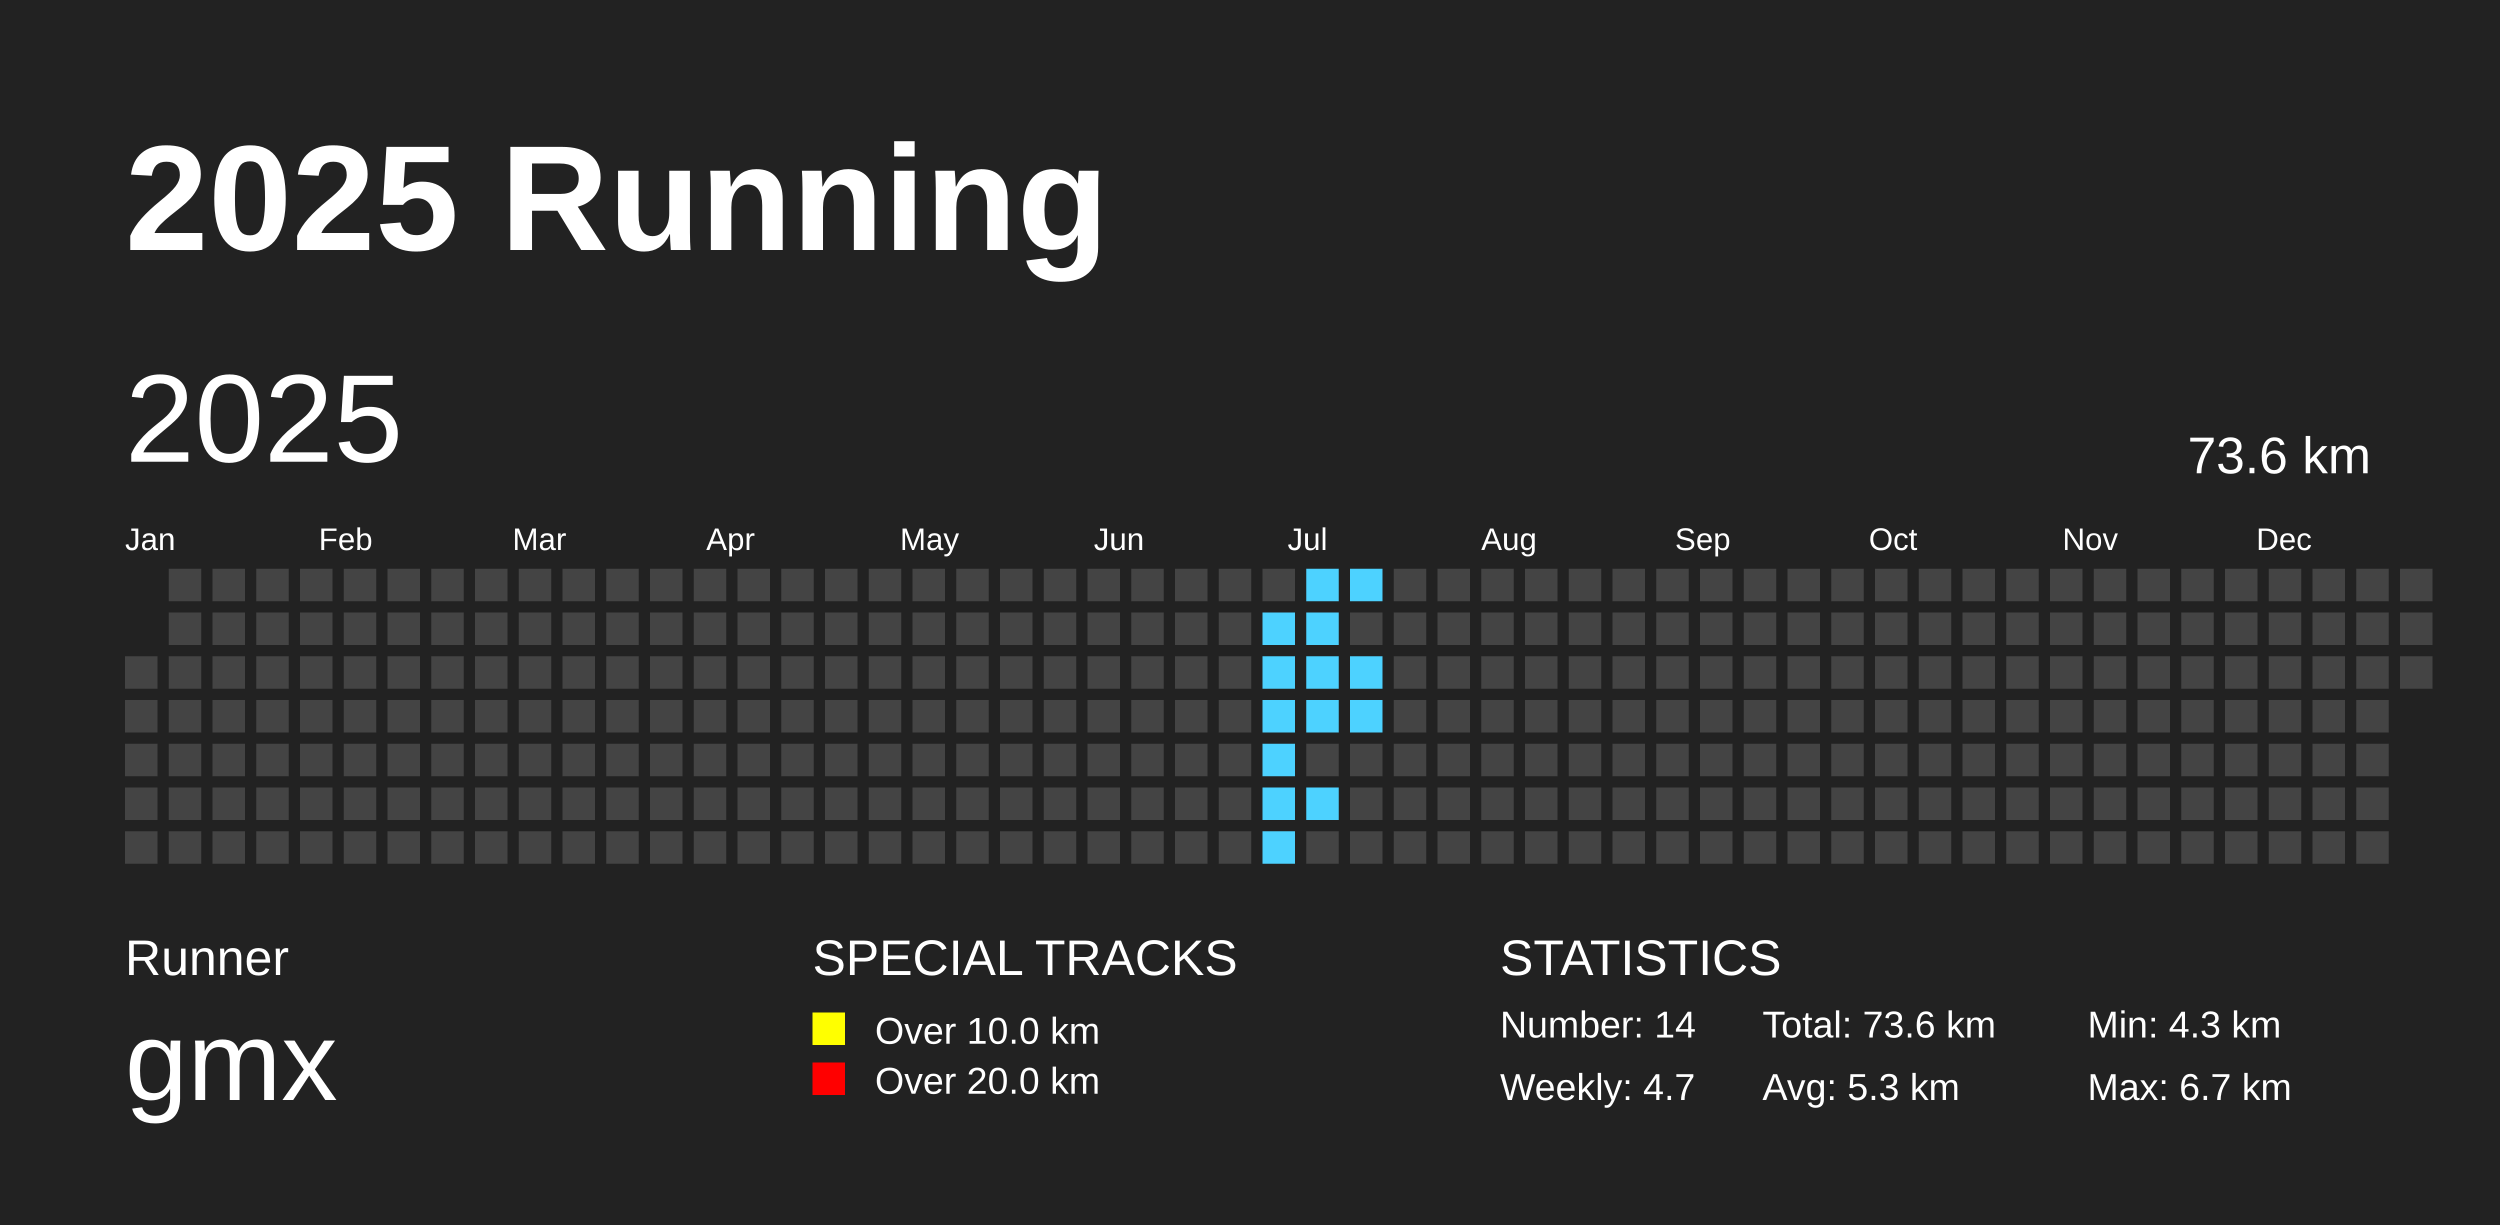
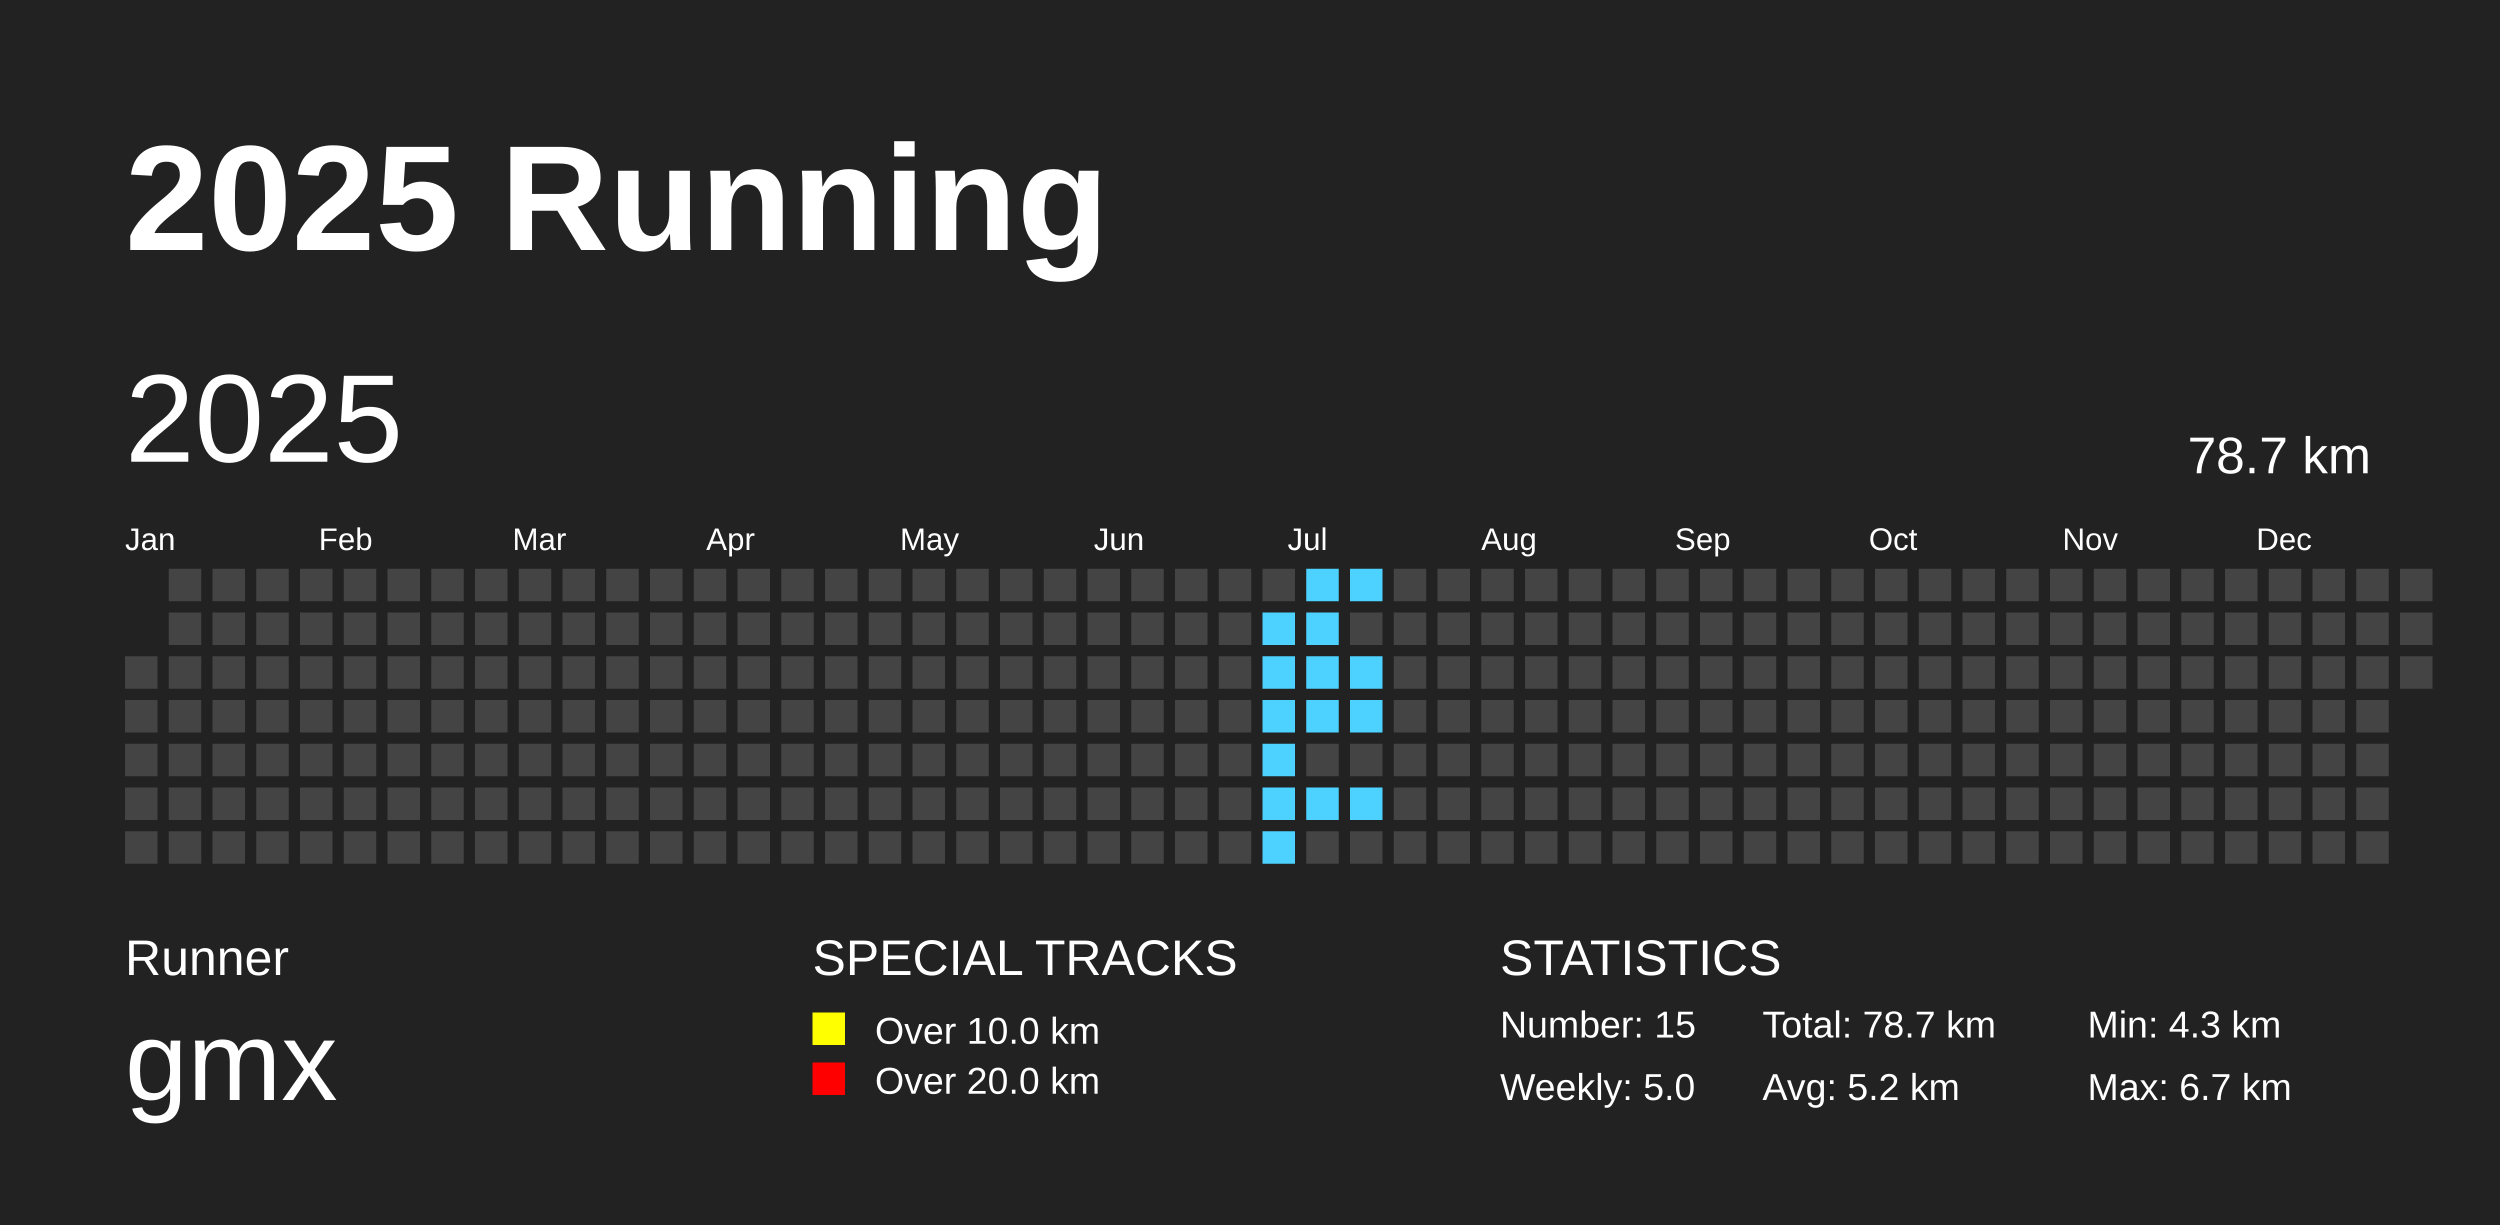
<svg xmlns="http://www.w3.org/2000/svg" baseProfile="full" height="98mm" version="1.1" viewBox="0,0,200,98" width="200mm">
  <defs />
  <rect fill="#222222" height="98" width="200" x="0" y="0" />
  <text fill="#FFFFFF" style="font-size:12px; font-family:Arial; font-weight:bold;" x="10" y="20">2025 Running</text>
  <text fill="#FFFFFF" style="font-size:4px; font-family:Arial" x="10" y="78">Runner</text>
  <text fill="#FFFFFF" style="font-size:9px; font-family:Arial" x="10" y="88">gmx</text>
  <text fill="#FFFFFF" style="font-size:4px; font-family:Arial" x="65" y="78">SPECIAL TRACKS</text>
  <rect fill="yellow" height="2.6" width="2.6" x="65" y="81" />
  <text fill="#FFFFFF" style="font-size:3px; font-family:Arial" x="70" y="83.5">Over 10.0 km</text>
  <rect fill="red" height="2.6" width="2.6" x="65" y="85" />
  <text fill="#FFFFFF" style="font-size:3px; font-family:Arial" x="70" y="87.5">Over 20.0 km</text>
  <text fill="#FFFFFF" style="font-size:4px; font-family:Arial" x="120" y="78">STATISTICS</text>
-   <text fill="#FFFFFF" style="font-size:3px; font-family:Arial" x="120" y="83">Number: 14</text>
-   <text fill="#FFFFFF" style="font-size:3px; font-family:Arial" x="120" y="88">Weekly: 4.7</text>
-   <text fill="#FFFFFF" style="font-size:3px; font-family:Arial" x="141" y="83">Total: 73.6 km</text>
-   <text fill="#FFFFFF" style="font-size:3px; font-family:Arial" x="141" y="88">Avg: 5.3 km</text>
+   <text fill="#FFFFFF" style="font-size:3px; font-family:Arial" x="120" y="83">Number: 15</text>
+   <text fill="#FFFFFF" style="font-size:3px; font-family:Arial" x="120" y="88">Weekly: 5.0</text>
+   <text fill="#FFFFFF" style="font-size:3px; font-family:Arial" x="141" y="83">Total: 78.7 km</text>
+   <text fill="#FFFFFF" style="font-size:3px; font-family:Arial" x="141" y="88">Avg: 5.2 km</text>
  <text fill="#FFFFFF" style="font-size:3px; font-family:Arial" x="167" y="83">Min: 4.3 km</text>
  <text fill="#FFFFFF" style="font-size:3px; font-family:Arial" x="167" y="88">Max: 6.7 km</text>
  <text dominant-baseline="hanging" fill="#FFFFFF" style="font-size:10.0px; font-family:Arial;" x="10" y="30">2025</text>
-   <text dominant-baseline="hanging" fill="#FFFFFF" style="font-size:4.125px; font-family:Arial;" x="175" y="35">73.6 km</text>
+   <text dominant-baseline="hanging" fill="#FFFFFF" style="font-size:4.125px; font-family:Arial;" x="175" y="35">78.7 km</text>
  <text fill="#FFFFFF" style="font-size:2.5px; font-family:Arial" x="10.0" y="44">Jan</text>
  <text fill="#FFFFFF" style="font-size:2.5px; font-family:Arial" x="25.5" y="44">Feb</text>
  <text fill="#FFFFFF" style="font-size:2.5px; font-family:Arial" x="41.0" y="44">Mar</text>
  <text fill="#FFFFFF" style="font-size:2.5px; font-family:Arial" x="56.5" y="44">Apr</text>
  <text fill="#FFFFFF" style="font-size:2.5px; font-family:Arial" x="72.0" y="44">May</text>
  <text fill="#FFFFFF" style="font-size:2.5px; font-family:Arial" x="87.5" y="44">Jun</text>
  <text fill="#FFFFFF" style="font-size:2.5px; font-family:Arial" x="103.0" y="44">Jul</text>
  <text fill="#FFFFFF" style="font-size:2.5px; font-family:Arial" x="118.5" y="44">Aug</text>
  <text fill="#FFFFFF" style="font-size:2.5px; font-family:Arial" x="134.0" y="44">Sep</text>
  <text fill="#FFFFFF" style="font-size:2.5px; font-family:Arial" x="149.5" y="44">Oct</text>
  <text fill="#FFFFFF" style="font-size:2.5px; font-family:Arial" x="165.0" y="44">Nov</text>
  <text fill="#FFFFFF" style="font-size:2.5px; font-family:Arial" x="180.5" y="44">Dec</text>
  <rect fill="#444444" height="2.6" width="2.6" x="10.0" y="52.5" />
  <rect fill="#444444" height="2.6" width="2.6" x="10.0" y="56.0" />
  <rect fill="#444444" height="2.6" width="2.6" x="10.0" y="59.5" />
  <rect fill="#444444" height="2.6" width="2.6" x="10.0" y="63.0" />
  <rect fill="#444444" height="2.6" width="2.6" x="10.0" y="66.5" />
  <rect fill="#444444" height="2.6" width="2.6" x="13.5" y="45.5" />
  <rect fill="#444444" height="2.6" width="2.6" x="13.5" y="49.0" />
  <rect fill="#444444" height="2.6" width="2.6" x="13.5" y="52.5" />
  <rect fill="#444444" height="2.6" width="2.6" x="13.5" y="56.0" />
  <rect fill="#444444" height="2.6" width="2.6" x="13.5" y="59.5" />
  <rect fill="#444444" height="2.6" width="2.6" x="13.5" y="63.0" />
  <rect fill="#444444" height="2.6" width="2.6" x="13.5" y="66.5" />
  <rect fill="#444444" height="2.6" width="2.6" x="17.0" y="45.5" />
  <rect fill="#444444" height="2.6" width="2.6" x="17.0" y="49.0" />
  <rect fill="#444444" height="2.6" width="2.6" x="17.0" y="52.5" />
  <rect fill="#444444" height="2.6" width="2.6" x="17.0" y="56.0" />
  <rect fill="#444444" height="2.6" width="2.6" x="17.0" y="59.5" />
  <rect fill="#444444" height="2.6" width="2.6" x="17.0" y="63.0" />
  <rect fill="#444444" height="2.6" width="2.6" x="17.0" y="66.5" />
  <rect fill="#444444" height="2.6" width="2.6" x="20.5" y="45.5" />
  <rect fill="#444444" height="2.6" width="2.6" x="20.5" y="49.0" />
  <rect fill="#444444" height="2.6" width="2.6" x="20.5" y="52.5" />
  <rect fill="#444444" height="2.6" width="2.6" x="20.5" y="56.0" />
  <rect fill="#444444" height="2.6" width="2.6" x="20.5" y="59.5" />
  <rect fill="#444444" height="2.6" width="2.6" x="20.5" y="63.0" />
  <rect fill="#444444" height="2.6" width="2.6" x="20.5" y="66.5" />
  <rect fill="#444444" height="2.6" width="2.6" x="24.0" y="45.5" />
  <rect fill="#444444" height="2.6" width="2.6" x="24.0" y="49.0" />
  <rect fill="#444444" height="2.6" width="2.6" x="24.0" y="52.5" />
  <rect fill="#444444" height="2.6" width="2.6" x="24.0" y="56.0" />
  <rect fill="#444444" height="2.6" width="2.6" x="24.0" y="59.5" />
  <rect fill="#444444" height="2.6" width="2.6" x="24.0" y="63.0" />
  <rect fill="#444444" height="2.6" width="2.6" x="24.0" y="66.5" />
  <rect fill="#444444" height="2.6" width="2.6" x="27.5" y="45.5" />
  <rect fill="#444444" height="2.6" width="2.6" x="27.5" y="49.0" />
  <rect fill="#444444" height="2.6" width="2.6" x="27.5" y="52.5" />
  <rect fill="#444444" height="2.6" width="2.6" x="27.5" y="56.0" />
  <rect fill="#444444" height="2.6" width="2.6" x="27.5" y="59.5" />
  <rect fill="#444444" height="2.6" width="2.6" x="27.5" y="63.0" />
  <rect fill="#444444" height="2.6" width="2.6" x="27.5" y="66.5" />
  <rect fill="#444444" height="2.6" width="2.6" x="31.0" y="45.5" />
  <rect fill="#444444" height="2.6" width="2.6" x="31.0" y="49.0" />
  <rect fill="#444444" height="2.6" width="2.6" x="31.0" y="52.5" />
  <rect fill="#444444" height="2.6" width="2.6" x="31.0" y="56.0" />
  <rect fill="#444444" height="2.6" width="2.6" x="31.0" y="59.5" />
  <rect fill="#444444" height="2.6" width="2.6" x="31.0" y="63.0" />
  <rect fill="#444444" height="2.6" width="2.6" x="31.0" y="66.5" />
  <rect fill="#444444" height="2.6" width="2.6" x="34.5" y="45.5" />
  <rect fill="#444444" height="2.6" width="2.6" x="34.5" y="49.0" />
  <rect fill="#444444" height="2.6" width="2.6" x="34.5" y="52.5" />
  <rect fill="#444444" height="2.6" width="2.6" x="34.5" y="56.0" />
  <rect fill="#444444" height="2.6" width="2.6" x="34.5" y="59.5" />
  <rect fill="#444444" height="2.6" width="2.6" x="34.5" y="63.0" />
  <rect fill="#444444" height="2.6" width="2.6" x="34.5" y="66.5" />
  <rect fill="#444444" height="2.6" width="2.6" x="38.0" y="45.5" />
  <rect fill="#444444" height="2.6" width="2.6" x="38.0" y="49.0" />
  <rect fill="#444444" height="2.6" width="2.6" x="38.0" y="52.5" />
  <rect fill="#444444" height="2.6" width="2.6" x="38.0" y="56.0" />
  <rect fill="#444444" height="2.6" width="2.6" x="38.0" y="59.5" />
  <rect fill="#444444" height="2.6" width="2.6" x="38.0" y="63.0" />
  <rect fill="#444444" height="2.6" width="2.6" x="38.0" y="66.5" />
  <rect fill="#444444" height="2.6" width="2.6" x="41.5" y="45.5" />
  <rect fill="#444444" height="2.6" width="2.6" x="41.5" y="49.0" />
  <rect fill="#444444" height="2.6" width="2.6" x="41.5" y="52.5" />
  <rect fill="#444444" height="2.6" width="2.6" x="41.5" y="56.0" />
  <rect fill="#444444" height="2.6" width="2.6" x="41.5" y="59.5" />
  <rect fill="#444444" height="2.6" width="2.6" x="41.5" y="63.0" />
  <rect fill="#444444" height="2.6" width="2.6" x="41.5" y="66.5" />
  <rect fill="#444444" height="2.6" width="2.6" x="45.0" y="45.5" />
  <rect fill="#444444" height="2.6" width="2.6" x="45.0" y="49.0" />
  <rect fill="#444444" height="2.6" width="2.6" x="45.0" y="52.5" />
  <rect fill="#444444" height="2.6" width="2.6" x="45.0" y="56.0" />
  <rect fill="#444444" height="2.6" width="2.6" x="45.0" y="59.5" />
  <rect fill="#444444" height="2.6" width="2.6" x="45.0" y="63.0" />
  <rect fill="#444444" height="2.6" width="2.6" x="45.0" y="66.5" />
  <rect fill="#444444" height="2.6" width="2.6" x="48.5" y="45.5" />
  <rect fill="#444444" height="2.6" width="2.6" x="48.5" y="49.0" />
  <rect fill="#444444" height="2.6" width="2.6" x="48.5" y="52.5" />
  <rect fill="#444444" height="2.6" width="2.6" x="48.5" y="56.0" />
  <rect fill="#444444" height="2.6" width="2.6" x="48.5" y="59.5" />
  <rect fill="#444444" height="2.6" width="2.6" x="48.5" y="63.0" />
  <rect fill="#444444" height="2.6" width="2.6" x="48.5" y="66.5" />
  <rect fill="#444444" height="2.6" width="2.6" x="52.0" y="45.5" />
  <rect fill="#444444" height="2.6" width="2.6" x="52.0" y="49.0" />
  <rect fill="#444444" height="2.6" width="2.6" x="52.0" y="52.5" />
  <rect fill="#444444" height="2.6" width="2.6" x="52.0" y="56.0" />
  <rect fill="#444444" height="2.6" width="2.6" x="52.0" y="59.5" />
  <rect fill="#444444" height="2.6" width="2.6" x="52.0" y="63.0" />
  <rect fill="#444444" height="2.6" width="2.6" x="52.0" y="66.5" />
  <rect fill="#444444" height="2.6" width="2.6" x="55.5" y="45.5" />
  <rect fill="#444444" height="2.6" width="2.6" x="55.5" y="49.0" />
  <rect fill="#444444" height="2.6" width="2.6" x="55.5" y="52.5" />
  <rect fill="#444444" height="2.6" width="2.6" x="55.5" y="56.0" />
  <rect fill="#444444" height="2.6" width="2.6" x="55.5" y="59.5" />
  <rect fill="#444444" height="2.6" width="2.6" x="55.5" y="63.0" />
  <rect fill="#444444" height="2.6" width="2.6" x="55.5" y="66.5" />
  <rect fill="#444444" height="2.6" width="2.6" x="59.0" y="45.5" />
  <rect fill="#444444" height="2.6" width="2.6" x="59.0" y="49.0" />
  <rect fill="#444444" height="2.6" width="2.6" x="59.0" y="52.5" />
  <rect fill="#444444" height="2.6" width="2.6" x="59.0" y="56.0" />
  <rect fill="#444444" height="2.6" width="2.6" x="59.0" y="59.5" />
  <rect fill="#444444" height="2.6" width="2.6" x="59.0" y="63.0" />
  <rect fill="#444444" height="2.6" width="2.6" x="59.0" y="66.5" />
  <rect fill="#444444" height="2.6" width="2.6" x="62.5" y="45.5" />
  <rect fill="#444444" height="2.6" width="2.6" x="62.5" y="49.0" />
  <rect fill="#444444" height="2.6" width="2.6" x="62.5" y="52.5" />
  <rect fill="#444444" height="2.6" width="2.6" x="62.5" y="56.0" />
  <rect fill="#444444" height="2.6" width="2.6" x="62.5" y="59.5" />
  <rect fill="#444444" height="2.6" width="2.6" x="62.5" y="63.0" />
  <rect fill="#444444" height="2.6" width="2.6" x="62.5" y="66.5" />
  <rect fill="#444444" height="2.6" width="2.6" x="66.0" y="45.5" />
  <rect fill="#444444" height="2.6" width="2.6" x="66.0" y="49.0" />
  <rect fill="#444444" height="2.6" width="2.6" x="66.0" y="52.5" />
  <rect fill="#444444" height="2.6" width="2.6" x="66.0" y="56.0" />
  <rect fill="#444444" height="2.6" width="2.6" x="66.0" y="59.5" />
  <rect fill="#444444" height="2.6" width="2.6" x="66.0" y="63.0" />
  <rect fill="#444444" height="2.6" width="2.6" x="66.0" y="66.5" />
  <rect fill="#444444" height="2.6" width="2.6" x="69.5" y="45.5" />
  <rect fill="#444444" height="2.6" width="2.6" x="69.5" y="49.0" />
  <rect fill="#444444" height="2.6" width="2.6" x="69.5" y="52.5" />
  <rect fill="#444444" height="2.6" width="2.6" x="69.5" y="56.0" />
  <rect fill="#444444" height="2.6" width="2.6" x="69.5" y="59.5" />
  <rect fill="#444444" height="2.6" width="2.6" x="69.5" y="63.0" />
  <rect fill="#444444" height="2.6" width="2.6" x="69.5" y="66.5" />
  <rect fill="#444444" height="2.6" width="2.6" x="73.0" y="45.5" />
  <rect fill="#444444" height="2.6" width="2.6" x="73.0" y="49.0" />
  <rect fill="#444444" height="2.6" width="2.6" x="73.0" y="52.5" />
  <rect fill="#444444" height="2.6" width="2.6" x="73.0" y="56.0" />
  <rect fill="#444444" height="2.6" width="2.6" x="73.0" y="59.5" />
  <rect fill="#444444" height="2.6" width="2.6" x="73.0" y="63.0" />
  <rect fill="#444444" height="2.6" width="2.6" x="73.0" y="66.5" />
  <rect fill="#444444" height="2.6" width="2.6" x="76.5" y="45.5" />
  <rect fill="#444444" height="2.6" width="2.6" x="76.5" y="49.0" />
  <rect fill="#444444" height="2.6" width="2.6" x="76.5" y="52.5" />
  <rect fill="#444444" height="2.6" width="2.6" x="76.5" y="56.0" />
  <rect fill="#444444" height="2.6" width="2.6" x="76.5" y="59.5" />
  <rect fill="#444444" height="2.6" width="2.6" x="76.5" y="63.0" />
  <rect fill="#444444" height="2.6" width="2.6" x="76.5" y="66.5" />
  <rect fill="#444444" height="2.6" width="2.6" x="80.0" y="45.5" />
  <rect fill="#444444" height="2.6" width="2.6" x="80.0" y="49.0" />
  <rect fill="#444444" height="2.6" width="2.6" x="80.0" y="52.5" />
  <rect fill="#444444" height="2.6" width="2.6" x="80.0" y="56.0" />
  <rect fill="#444444" height="2.6" width="2.6" x="80.0" y="59.5" />
  <rect fill="#444444" height="2.6" width="2.6" x="80.0" y="63.0" />
  <rect fill="#444444" height="2.6" width="2.6" x="80.0" y="66.5" />
  <rect fill="#444444" height="2.6" width="2.6" x="83.5" y="45.5" />
  <rect fill="#444444" height="2.6" width="2.6" x="83.5" y="49.0" />
  <rect fill="#444444" height="2.6" width="2.6" x="83.5" y="52.5" />
  <rect fill="#444444" height="2.6" width="2.6" x="83.5" y="56.0" />
  <rect fill="#444444" height="2.6" width="2.6" x="83.5" y="59.5" />
  <rect fill="#444444" height="2.6" width="2.6" x="83.5" y="63.0" />
  <rect fill="#444444" height="2.6" width="2.6" x="83.5" y="66.5" />
  <rect fill="#444444" height="2.6" width="2.6" x="87.0" y="45.5" />
  <rect fill="#444444" height="2.6" width="2.6" x="87.0" y="49.0" />
  <rect fill="#444444" height="2.6" width="2.6" x="87.0" y="52.5" />
  <rect fill="#444444" height="2.6" width="2.6" x="87.0" y="56.0" />
  <rect fill="#444444" height="2.6" width="2.6" x="87.0" y="59.5" />
  <rect fill="#444444" height="2.6" width="2.6" x="87.0" y="63.0" />
  <rect fill="#444444" height="2.6" width="2.6" x="87.0" y="66.5" />
  <rect fill="#444444" height="2.6" width="2.6" x="90.5" y="45.5" />
  <rect fill="#444444" height="2.6" width="2.6" x="90.5" y="49.0" />
  <rect fill="#444444" height="2.6" width="2.6" x="90.5" y="52.5" />
  <rect fill="#444444" height="2.6" width="2.6" x="90.5" y="56.0" />
  <rect fill="#444444" height="2.6" width="2.6" x="90.5" y="59.5" />
  <rect fill="#444444" height="2.6" width="2.6" x="90.5" y="63.0" />
  <rect fill="#444444" height="2.6" width="2.6" x="90.5" y="66.5" />
  <rect fill="#444444" height="2.6" width="2.6" x="94.0" y="45.5" />
  <rect fill="#444444" height="2.6" width="2.6" x="94.0" y="49.0" />
  <rect fill="#444444" height="2.6" width="2.6" x="94.0" y="52.5" />
  <rect fill="#444444" height="2.6" width="2.6" x="94.0" y="56.0" />
  <rect fill="#444444" height="2.6" width="2.6" x="94.0" y="59.5" />
  <rect fill="#444444" height="2.6" width="2.6" x="94.0" y="63.0" />
  <rect fill="#444444" height="2.6" width="2.6" x="94.0" y="66.5" />
  <rect fill="#444444" height="2.6" width="2.6" x="97.5" y="45.5" />
  <rect fill="#444444" height="2.6" width="2.6" x="97.5" y="49.0" />
  <rect fill="#444444" height="2.6" width="2.6" x="97.5" y="52.5" />
  <rect fill="#444444" height="2.6" width="2.6" x="97.5" y="56.0" />
  <rect fill="#444444" height="2.6" width="2.6" x="97.5" y="59.5" />
  <rect fill="#444444" height="2.6" width="2.6" x="97.5" y="63.0" />
  <rect fill="#444444" height="2.6" width="2.6" x="97.5" y="66.5" />
  <rect fill="#444444" height="2.6" width="2.6" x="101.0" y="45.5" />
  <rect fill="#4DD2FF" height="2.6" width="2.6" x="101.0" y="49.0" />
  <rect fill="#4DD2FF" height="2.6" width="2.6" x="101.0" y="52.5" />
  <rect fill="#4DD2FF" height="2.6" width="2.6" x="101.0" y="56.0" />
  <rect fill="#4DD2FF" height="2.6" width="2.6" x="101.0" y="59.5" />
  <rect fill="#4DD2FF" height="2.6" width="2.6" x="101.0" y="63.0" />
  <rect fill="#4DD2FF" height="2.6" width="2.6" x="101.0" y="66.5" />
  <rect fill="#4DD2FF" height="2.6" width="2.6" x="104.5" y="45.5" />
  <rect fill="#4DD2FF" height="2.6" width="2.6" x="104.5" y="49.0" />
  <rect fill="#4DD2FF" height="2.6" width="2.6" x="104.5" y="52.5" />
  <rect fill="#4DD2FF" height="2.6" width="2.6" x="104.5" y="56.0" />
  <rect fill="#444444" height="2.6" width="2.6" x="104.5" y="59.5" />
  <rect fill="#4DD2FF" height="2.6" width="2.6" x="104.5" y="63.0" />
  <rect fill="#444444" height="2.6" width="2.6" x="104.5" y="66.5" />
  <rect fill="#4DD2FF" height="2.6" width="2.6" x="108.0" y="45.5" />
  <rect fill="#444444" height="2.6" width="2.6" x="108.0" y="49.0" />
  <rect fill="#4DD2FF" height="2.6" width="2.6" x="108.0" y="52.5" />
  <rect fill="#4DD2FF" height="2.6" width="2.6" x="108.0" y="56.0" />
  <rect fill="#444444" height="2.6" width="2.6" x="108.0" y="59.5" />
-   <rect fill="#444444" height="2.6" width="2.6" x="108.0" y="63.0" />
+   <rect fill="#4DD2FF" height="2.6" width="2.6" x="108.0" y="63.0" />
  <rect fill="#444444" height="2.6" width="2.6" x="108.0" y="66.5" />
  <rect fill="#444444" height="2.6" width="2.6" x="111.5" y="45.5" />
  <rect fill="#444444" height="2.6" width="2.6" x="111.5" y="49.0" />
  <rect fill="#444444" height="2.6" width="2.6" x="111.5" y="52.5" />
  <rect fill="#444444" height="2.6" width="2.6" x="111.5" y="56.0" />
  <rect fill="#444444" height="2.6" width="2.6" x="111.5" y="59.5" />
  <rect fill="#444444" height="2.6" width="2.6" x="111.5" y="63.0" />
  <rect fill="#444444" height="2.6" width="2.6" x="111.5" y="66.5" />
  <rect fill="#444444" height="2.6" width="2.6" x="115.0" y="45.5" />
  <rect fill="#444444" height="2.6" width="2.6" x="115.0" y="49.0" />
  <rect fill="#444444" height="2.6" width="2.6" x="115.0" y="52.5" />
  <rect fill="#444444" height="2.6" width="2.6" x="115.0" y="56.0" />
  <rect fill="#444444" height="2.6" width="2.6" x="115.0" y="59.5" />
  <rect fill="#444444" height="2.6" width="2.6" x="115.0" y="63.0" />
  <rect fill="#444444" height="2.6" width="2.6" x="115.0" y="66.5" />
  <rect fill="#444444" height="2.6" width="2.6" x="118.5" y="45.5" />
  <rect fill="#444444" height="2.6" width="2.6" x="118.5" y="49.0" />
  <rect fill="#444444" height="2.6" width="2.6" x="118.5" y="52.5" />
  <rect fill="#444444" height="2.6" width="2.6" x="118.5" y="56.0" />
  <rect fill="#444444" height="2.6" width="2.6" x="118.5" y="59.5" />
  <rect fill="#444444" height="2.6" width="2.6" x="118.5" y="63.0" />
  <rect fill="#444444" height="2.6" width="2.6" x="118.5" y="66.5" />
  <rect fill="#444444" height="2.6" width="2.6" x="122.0" y="45.5" />
  <rect fill="#444444" height="2.6" width="2.6" x="122.0" y="49.0" />
  <rect fill="#444444" height="2.6" width="2.6" x="122.0" y="52.5" />
  <rect fill="#444444" height="2.6" width="2.6" x="122.0" y="56.0" />
  <rect fill="#444444" height="2.6" width="2.6" x="122.0" y="59.5" />
  <rect fill="#444444" height="2.6" width="2.6" x="122.0" y="63.0" />
  <rect fill="#444444" height="2.6" width="2.6" x="122.0" y="66.5" />
  <rect fill="#444444" height="2.6" width="2.6" x="125.5" y="45.5" />
  <rect fill="#444444" height="2.6" width="2.6" x="125.5" y="49.0" />
  <rect fill="#444444" height="2.6" width="2.6" x="125.5" y="52.5" />
  <rect fill="#444444" height="2.6" width="2.6" x="125.5" y="56.0" />
  <rect fill="#444444" height="2.6" width="2.6" x="125.5" y="59.5" />
  <rect fill="#444444" height="2.6" width="2.6" x="125.5" y="63.0" />
  <rect fill="#444444" height="2.6" width="2.6" x="125.5" y="66.5" />
  <rect fill="#444444" height="2.6" width="2.6" x="129.0" y="45.5" />
  <rect fill="#444444" height="2.6" width="2.6" x="129.0" y="49.0" />
  <rect fill="#444444" height="2.6" width="2.6" x="129.0" y="52.5" />
  <rect fill="#444444" height="2.6" width="2.6" x="129.0" y="56.0" />
  <rect fill="#444444" height="2.6" width="2.6" x="129.0" y="59.5" />
  <rect fill="#444444" height="2.6" width="2.6" x="129.0" y="63.0" />
  <rect fill="#444444" height="2.6" width="2.6" x="129.0" y="66.5" />
  <rect fill="#444444" height="2.6" width="2.6" x="132.5" y="45.5" />
  <rect fill="#444444" height="2.6" width="2.6" x="132.5" y="49.0" />
  <rect fill="#444444" height="2.6" width="2.6" x="132.5" y="52.5" />
  <rect fill="#444444" height="2.6" width="2.6" x="132.5" y="56.0" />
  <rect fill="#444444" height="2.6" width="2.6" x="132.5" y="59.5" />
  <rect fill="#444444" height="2.6" width="2.6" x="132.5" y="63.0" />
  <rect fill="#444444" height="2.6" width="2.6" x="132.5" y="66.5" />
  <rect fill="#444444" height="2.6" width="2.6" x="136.0" y="45.5" />
  <rect fill="#444444" height="2.6" width="2.6" x="136.0" y="49.0" />
  <rect fill="#444444" height="2.6" width="2.6" x="136.0" y="52.5" />
  <rect fill="#444444" height="2.6" width="2.6" x="136.0" y="56.0" />
  <rect fill="#444444" height="2.6" width="2.6" x="136.0" y="59.5" />
  <rect fill="#444444" height="2.6" width="2.6" x="136.0" y="63.0" />
  <rect fill="#444444" height="2.6" width="2.6" x="136.0" y="66.5" />
  <rect fill="#444444" height="2.6" width="2.6" x="139.5" y="45.5" />
  <rect fill="#444444" height="2.6" width="2.6" x="139.5" y="49.0" />
  <rect fill="#444444" height="2.6" width="2.6" x="139.5" y="52.5" />
  <rect fill="#444444" height="2.6" width="2.6" x="139.5" y="56.0" />
  <rect fill="#444444" height="2.6" width="2.6" x="139.5" y="59.5" />
  <rect fill="#444444" height="2.6" width="2.6" x="139.5" y="63.0" />
  <rect fill="#444444" height="2.6" width="2.6" x="139.5" y="66.5" />
  <rect fill="#444444" height="2.6" width="2.6" x="143.0" y="45.5" />
  <rect fill="#444444" height="2.6" width="2.6" x="143.0" y="49.0" />
  <rect fill="#444444" height="2.6" width="2.6" x="143.0" y="52.5" />
  <rect fill="#444444" height="2.6" width="2.6" x="143.0" y="56.0" />
  <rect fill="#444444" height="2.6" width="2.6" x="143.0" y="59.5" />
  <rect fill="#444444" height="2.6" width="2.6" x="143.0" y="63.0" />
  <rect fill="#444444" height="2.6" width="2.6" x="143.0" y="66.5" />
  <rect fill="#444444" height="2.6" width="2.6" x="146.5" y="45.5" />
  <rect fill="#444444" height="2.6" width="2.6" x="146.5" y="49.0" />
  <rect fill="#444444" height="2.6" width="2.6" x="146.5" y="52.5" />
  <rect fill="#444444" height="2.6" width="2.6" x="146.5" y="56.0" />
  <rect fill="#444444" height="2.6" width="2.6" x="146.5" y="59.5" />
  <rect fill="#444444" height="2.6" width="2.6" x="146.5" y="63.0" />
  <rect fill="#444444" height="2.6" width="2.6" x="146.5" y="66.5" />
  <rect fill="#444444" height="2.6" width="2.6" x="150.0" y="45.5" />
  <rect fill="#444444" height="2.6" width="2.6" x="150.0" y="49.0" />
  <rect fill="#444444" height="2.6" width="2.6" x="150.0" y="52.5" />
  <rect fill="#444444" height="2.6" width="2.6" x="150.0" y="56.0" />
  <rect fill="#444444" height="2.6" width="2.6" x="150.0" y="59.5" />
  <rect fill="#444444" height="2.6" width="2.6" x="150.0" y="63.0" />
  <rect fill="#444444" height="2.6" width="2.6" x="150.0" y="66.5" />
  <rect fill="#444444" height="2.6" width="2.6" x="153.5" y="45.5" />
  <rect fill="#444444" height="2.6" width="2.6" x="153.5" y="49.0" />
  <rect fill="#444444" height="2.6" width="2.6" x="153.5" y="52.5" />
  <rect fill="#444444" height="2.6" width="2.6" x="153.5" y="56.0" />
  <rect fill="#444444" height="2.6" width="2.6" x="153.5" y="59.5" />
  <rect fill="#444444" height="2.6" width="2.6" x="153.5" y="63.0" />
  <rect fill="#444444" height="2.6" width="2.6" x="153.5" y="66.5" />
  <rect fill="#444444" height="2.6" width="2.6" x="157.0" y="45.5" />
  <rect fill="#444444" height="2.6" width="2.6" x="157.0" y="49.0" />
  <rect fill="#444444" height="2.6" width="2.6" x="157.0" y="52.5" />
  <rect fill="#444444" height="2.6" width="2.6" x="157.0" y="56.0" />
  <rect fill="#444444" height="2.6" width="2.6" x="157.0" y="59.5" />
  <rect fill="#444444" height="2.6" width="2.6" x="157.0" y="63.0" />
  <rect fill="#444444" height="2.6" width="2.6" x="157.0" y="66.5" />
  <rect fill="#444444" height="2.6" width="2.6" x="160.5" y="45.5" />
  <rect fill="#444444" height="2.6" width="2.6" x="160.5" y="49.0" />
  <rect fill="#444444" height="2.6" width="2.6" x="160.5" y="52.5" />
  <rect fill="#444444" height="2.6" width="2.6" x="160.5" y="56.0" />
  <rect fill="#444444" height="2.6" width="2.6" x="160.5" y="59.5" />
  <rect fill="#444444" height="2.6" width="2.6" x="160.5" y="63.0" />
  <rect fill="#444444" height="2.6" width="2.6" x="160.5" y="66.5" />
  <rect fill="#444444" height="2.6" width="2.6" x="164.0" y="45.5" />
  <rect fill="#444444" height="2.6" width="2.6" x="164.0" y="49.0" />
  <rect fill="#444444" height="2.6" width="2.6" x="164.0" y="52.5" />
  <rect fill="#444444" height="2.6" width="2.6" x="164.0" y="56.0" />
  <rect fill="#444444" height="2.6" width="2.6" x="164.0" y="59.5" />
  <rect fill="#444444" height="2.6" width="2.6" x="164.0" y="63.0" />
  <rect fill="#444444" height="2.6" width="2.6" x="164.0" y="66.5" />
  <rect fill="#444444" height="2.6" width="2.6" x="167.5" y="45.5" />
  <rect fill="#444444" height="2.6" width="2.6" x="167.5" y="49.0" />
  <rect fill="#444444" height="2.6" width="2.6" x="167.5" y="52.5" />
  <rect fill="#444444" height="2.6" width="2.6" x="167.5" y="56.0" />
  <rect fill="#444444" height="2.6" width="2.6" x="167.5" y="59.5" />
  <rect fill="#444444" height="2.6" width="2.6" x="167.5" y="63.0" />
  <rect fill="#444444" height="2.6" width="2.6" x="167.5" y="66.5" />
  <rect fill="#444444" height="2.6" width="2.6" x="171.0" y="45.5" />
  <rect fill="#444444" height="2.6" width="2.6" x="171.0" y="49.0" />
  <rect fill="#444444" height="2.6" width="2.6" x="171.0" y="52.5" />
  <rect fill="#444444" height="2.6" width="2.6" x="171.0" y="56.0" />
  <rect fill="#444444" height="2.6" width="2.6" x="171.0" y="59.5" />
  <rect fill="#444444" height="2.6" width="2.6" x="171.0" y="63.0" />
  <rect fill="#444444" height="2.6" width="2.6" x="171.0" y="66.5" />
  <rect fill="#444444" height="2.6" width="2.6" x="174.5" y="45.5" />
  <rect fill="#444444" height="2.6" width="2.6" x="174.5" y="49.0" />
  <rect fill="#444444" height="2.6" width="2.6" x="174.5" y="52.5" />
  <rect fill="#444444" height="2.6" width="2.6" x="174.5" y="56.0" />
  <rect fill="#444444" height="2.6" width="2.6" x="174.5" y="59.5" />
  <rect fill="#444444" height="2.6" width="2.6" x="174.5" y="63.0" />
  <rect fill="#444444" height="2.6" width="2.6" x="174.5" y="66.5" />
  <rect fill="#444444" height="2.6" width="2.6" x="178.0" y="45.5" />
  <rect fill="#444444" height="2.6" width="2.6" x="178.0" y="49.0" />
  <rect fill="#444444" height="2.6" width="2.6" x="178.0" y="52.5" />
  <rect fill="#444444" height="2.6" width="2.6" x="178.0" y="56.0" />
  <rect fill="#444444" height="2.6" width="2.6" x="178.0" y="59.5" />
  <rect fill="#444444" height="2.6" width="2.6" x="178.0" y="63.0" />
  <rect fill="#444444" height="2.6" width="2.6" x="178.0" y="66.5" />
  <rect fill="#444444" height="2.6" width="2.6" x="181.5" y="45.5" />
  <rect fill="#444444" height="2.6" width="2.6" x="181.5" y="49.0" />
  <rect fill="#444444" height="2.6" width="2.6" x="181.5" y="52.5" />
  <rect fill="#444444" height="2.6" width="2.6" x="181.5" y="56.0" />
  <rect fill="#444444" height="2.6" width="2.6" x="181.5" y="59.5" />
  <rect fill="#444444" height="2.6" width="2.6" x="181.5" y="63.0" />
  <rect fill="#444444" height="2.6" width="2.6" x="181.5" y="66.5" />
  <rect fill="#444444" height="2.6" width="2.6" x="185.0" y="45.5" />
  <rect fill="#444444" height="2.6" width="2.6" x="185.0" y="49.0" />
  <rect fill="#444444" height="2.6" width="2.6" x="185.0" y="52.5" />
  <rect fill="#444444" height="2.6" width="2.6" x="185.0" y="56.0" />
  <rect fill="#444444" height="2.6" width="2.6" x="185.0" y="59.5" />
  <rect fill="#444444" height="2.6" width="2.6" x="185.0" y="63.0" />
  <rect fill="#444444" height="2.6" width="2.6" x="185.0" y="66.5" />
  <rect fill="#444444" height="2.6" width="2.6" x="188.5" y="45.5" />
  <rect fill="#444444" height="2.6" width="2.6" x="188.5" y="49.0" />
  <rect fill="#444444" height="2.6" width="2.6" x="188.5" y="52.5" />
  <rect fill="#444444" height="2.6" width="2.6" x="188.5" y="56.0" />
  <rect fill="#444444" height="2.6" width="2.6" x="188.5" y="59.5" />
  <rect fill="#444444" height="2.6" width="2.6" x="188.5" y="63.0" />
  <rect fill="#444444" height="2.6" width="2.6" x="188.5" y="66.5" />
  <rect fill="#444444" height="2.6" width="2.6" x="192.0" y="45.5" />
  <rect fill="#444444" height="2.6" width="2.6" x="192.0" y="49.0" />
  <rect fill="#444444" height="2.6" width="2.6" x="192.0" y="52.5" />
</svg>
